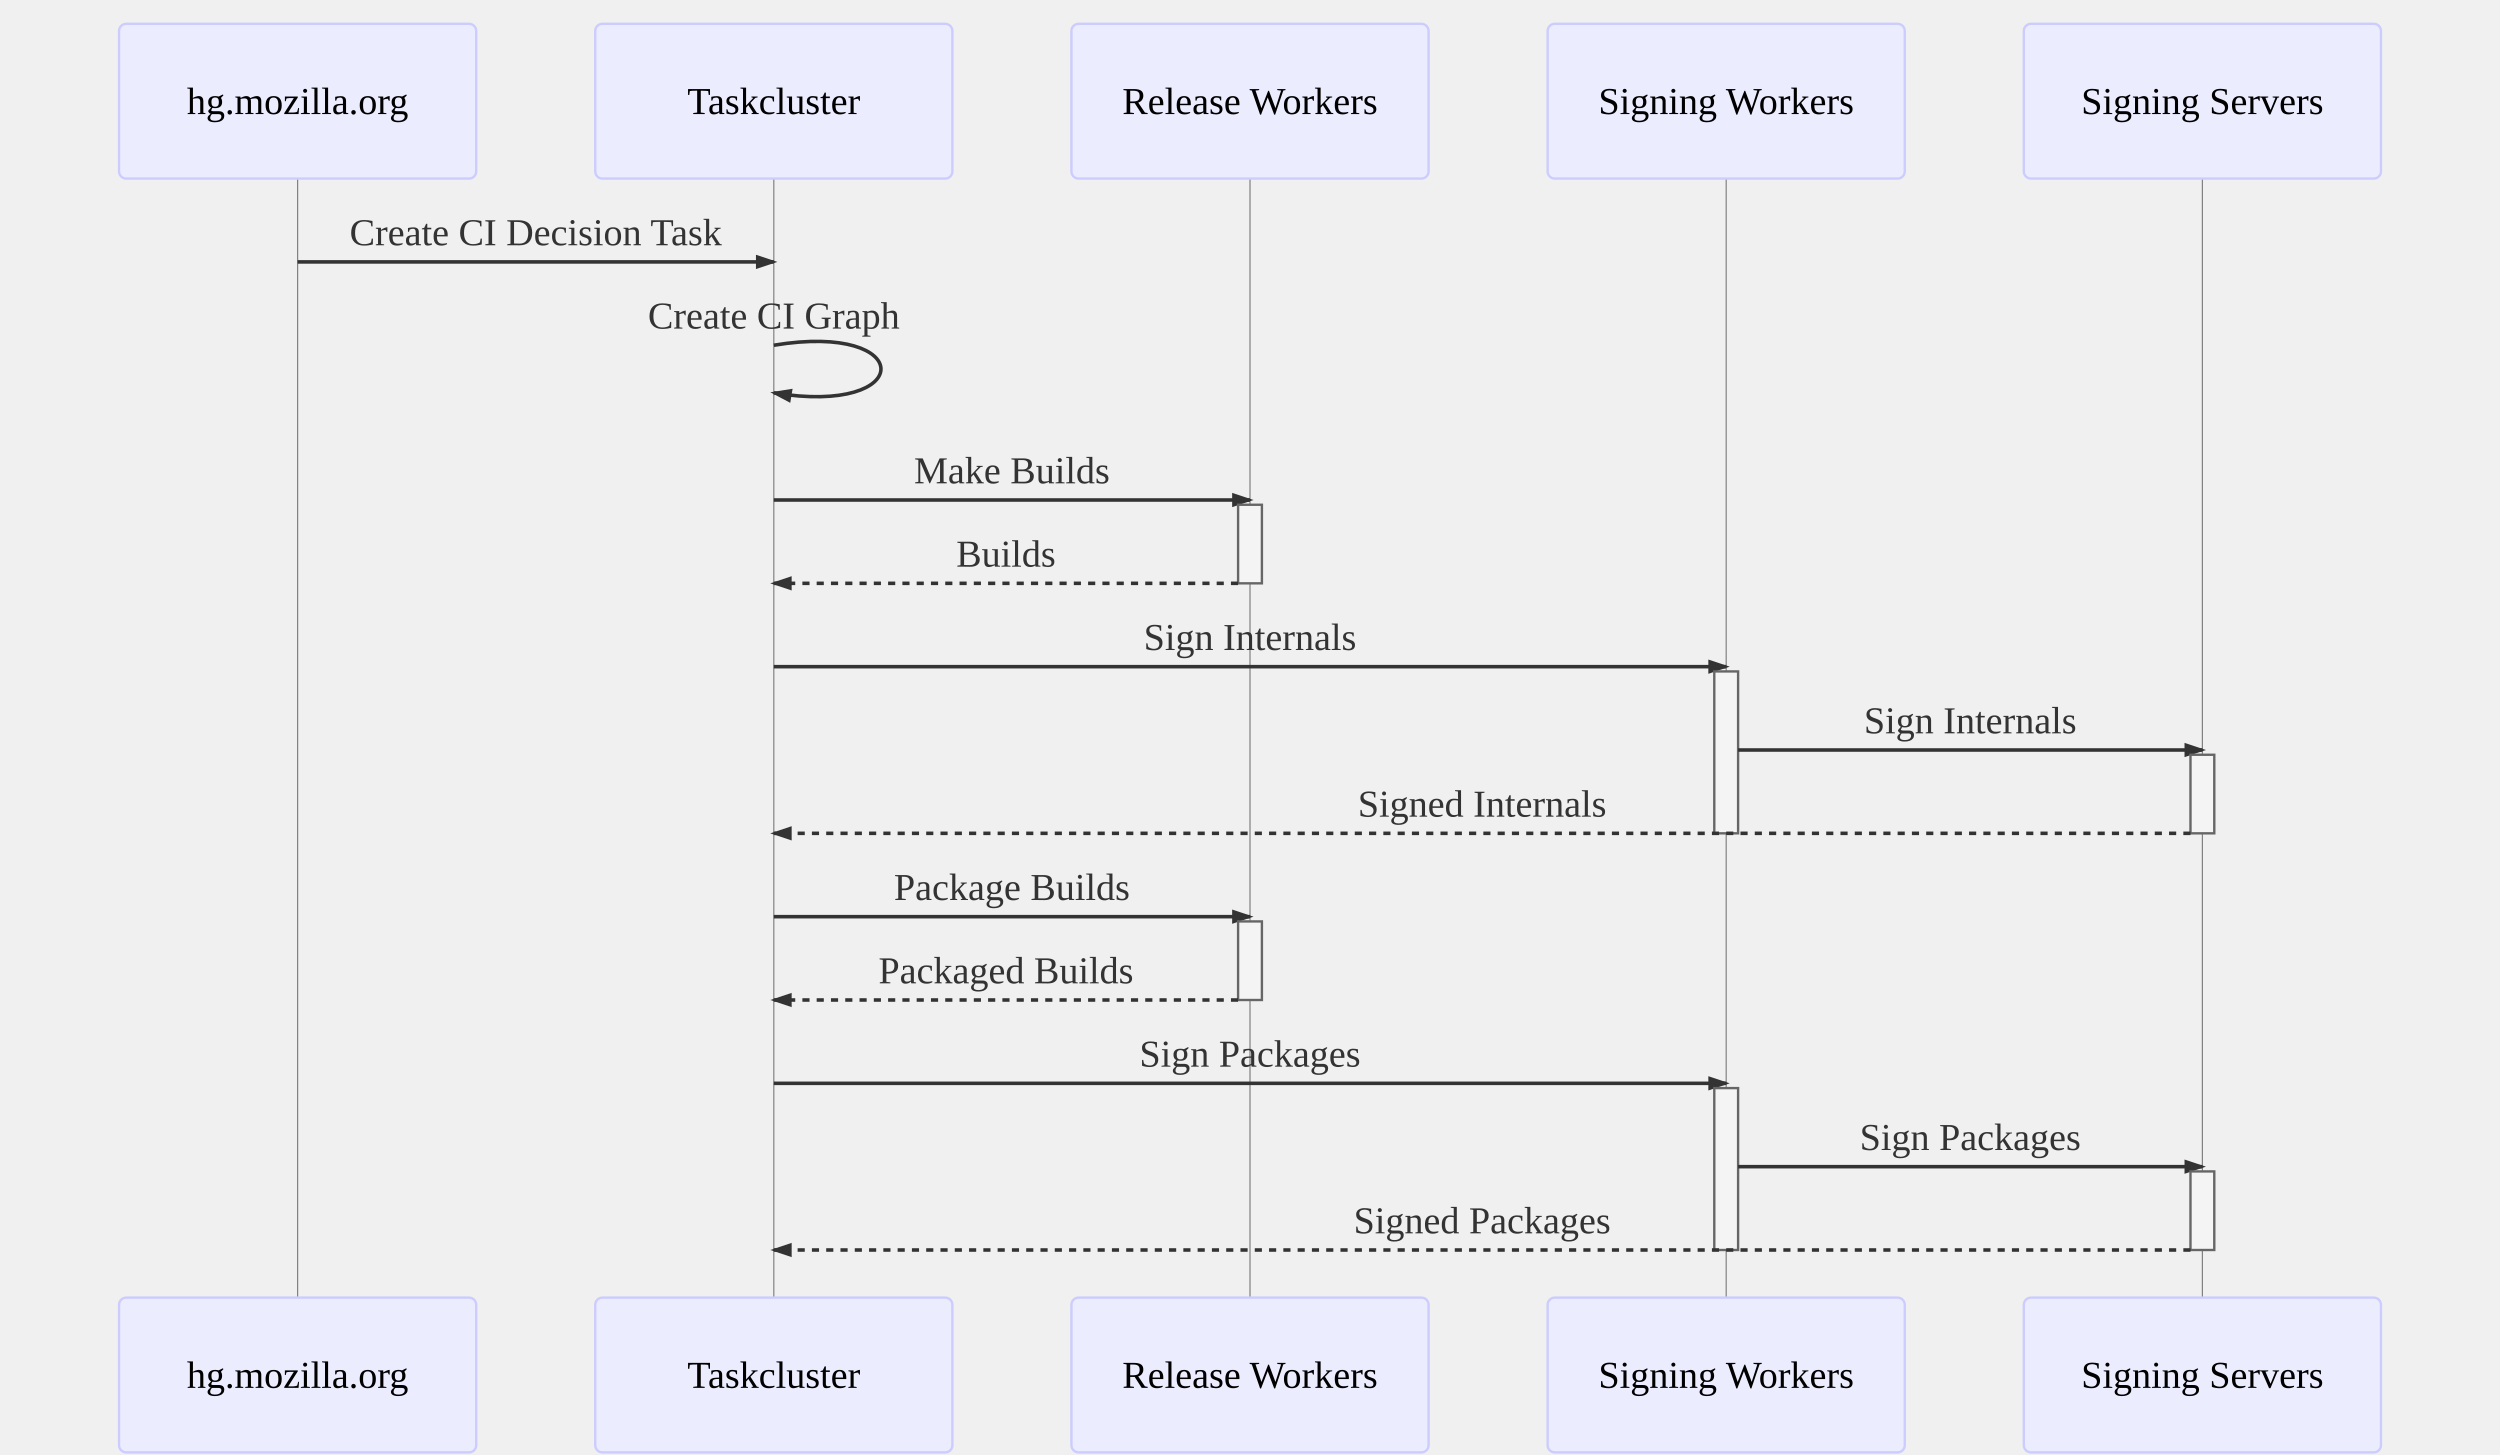
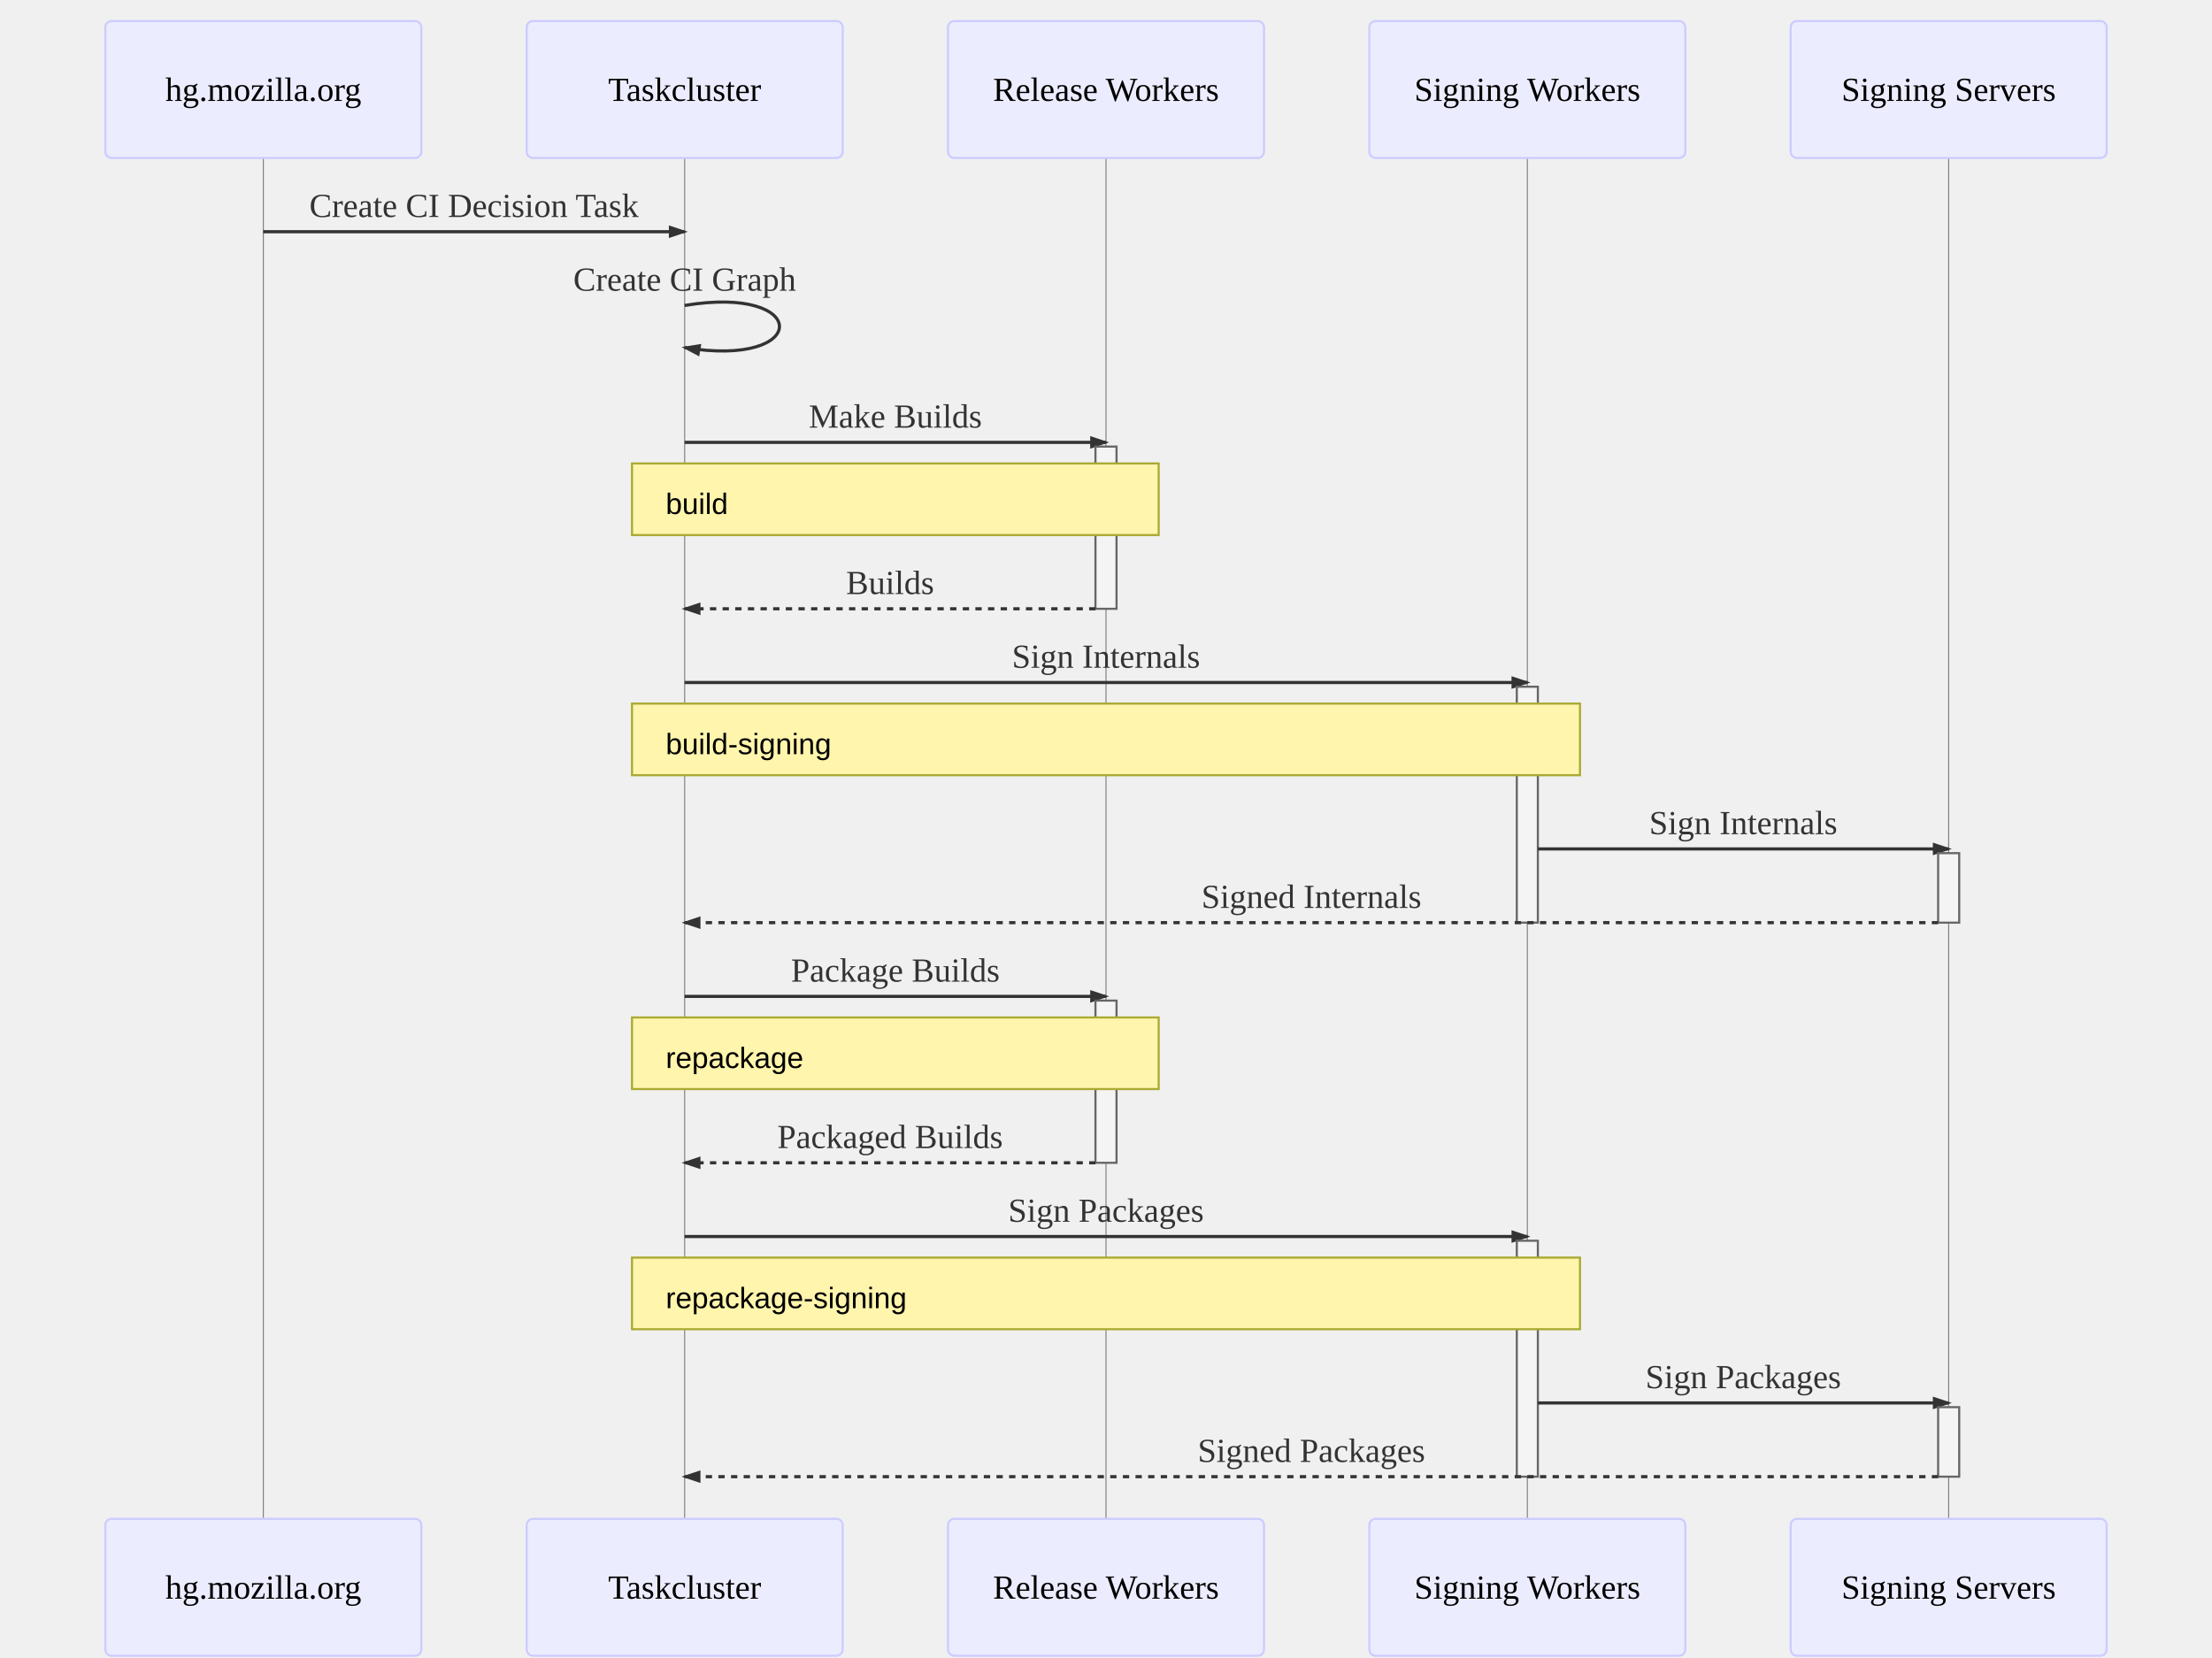
- <svg xmlns="http://www.w3.org/2000/svg" id="mermaid-1532963177486" width="100%" height="100%" style="max-width:1050px;" viewBox="-50 -10 1050 611">
-   <style>#mermaid-1532963177486 .label{font-family:trebuchet ms,verdana,arial;color:#333}#mermaid-1532963177486 .node circle,#mermaid-1532963177486 .node ellipse,#mermaid-1532963177486 .node polygon,#mermaid-1532963177486 .node rect{fill:#ececff;stroke:#9370db;stroke-width:1px}#mermaid-1532963177486 .node.clickable{cursor:pointer}#mermaid-1532963177486 .arrowheadPath{fill:#333}#mermaid-1532963177486 .edgePath .path{stroke:#333;stroke-width:1.5px}#mermaid-1532963177486 .edgeLabel{background-color:#e8e8e8}#mermaid-1532963177486 .cluster rect{fill:#ffffde!important;stroke:#aa3!important;stroke-width:1px!important}#mermaid-1532963177486 .cluster text{fill:#333}#mermaid-1532963177486 div.mermaidTooltip{position:absolute;text-align:center;max-width:200px;padding:2px;font-family:trebuchet ms,verdana,arial;font-size:12px;background:#ffffde;border:1px solid #aa3;border-radius:2px;pointer-events:none;z-index:100}#mermaid-1532963177486 .actor{stroke:#ccf;fill:#ececff}#mermaid-1532963177486 text.actor{fill:#000;stroke:none}#mermaid-1532963177486 .actor-line{stroke:grey}#mermaid-1532963177486 .messageLine0{marker-end:"url(#arrowhead)"}#mermaid-1532963177486 .messageLine0,#mermaid-1532963177486 .messageLine1{stroke-width:1.5;stroke-dasharray:"2 2";stroke:#333}#mermaid-1532963177486 #arrowhead{fill:#333}#mermaid-1532963177486 #crosshead path{fill:#333!important;stroke:#333!important}#mermaid-1532963177486 .messageText{fill:#333;stroke:none}#mermaid-1532963177486 .labelBox{stroke:#ccf;fill:#ececff}#mermaid-1532963177486 .labelText,#mermaid-1532963177486 .loopText{fill:#000;stroke:none}#mermaid-1532963177486 .loopLine{stroke-width:2;stroke-dasharray:"2 2";marker-end:"url(#arrowhead)";stroke:#ccf}#mermaid-1532963177486 .note{stroke:#aa3;fill:#fff5ad}#mermaid-1532963177486 .noteText{fill:#000;stroke:none;font-family:trebuchet ms,verdana,arial;font-size:14px}#mermaid-1532963177486 .section{stroke:none;opacity:.2}#mermaid-1532963177486 .section0{fill:rgba(102,102,255,.49)}#mermaid-1532963177486 .section2{fill:#fff400}#mermaid-1532963177486 .section1,#mermaid-1532963177486 .section3{fill:#fff;opacity:.2}#mermaid-1532963177486 .sectionTitle0,#mermaid-1532963177486 .sectionTitle1,#mermaid-1532963177486 .sectionTitle2,#mermaid-1532963177486 .sectionTitle3{fill:#333}#mermaid-1532963177486 .sectionTitle{text-anchor:start;font-size:11px;text-height:14px}#mermaid-1532963177486 .grid .tick{stroke:#d3d3d3;opacity:.3;shape-rendering:crispEdges}#mermaid-1532963177486 .grid path{stroke-width:0}#mermaid-1532963177486 .today{fill:none;stroke:red;stroke-width:2px}#mermaid-1532963177486 .task{stroke-width:2}#mermaid-1532963177486 .taskText{text-anchor:middle;font-size:11px}#mermaid-1532963177486 .taskTextOutsideRight{fill:#000;text-anchor:start;font-size:11px}#mermaid-1532963177486 .taskTextOutsideLeft{fill:#000;text-anchor:end;font-size:11px}#mermaid-1532963177486 .taskText0,#mermaid-1532963177486 .taskText1,#mermaid-1532963177486 .taskText2,#mermaid-1532963177486 .taskText3{fill:#fff}#mermaid-1532963177486 .task0,#mermaid-1532963177486 .task1,#mermaid-1532963177486 .task2,#mermaid-1532963177486 .task3{fill:#8a90dd;stroke:#534fbc}#mermaid-1532963177486 .taskTextOutside0,#mermaid-1532963177486 .taskTextOutside1,#mermaid-1532963177486 .taskTextOutside2,#mermaid-1532963177486 .taskTextOutside3{fill:#000}#mermaid-1532963177486 .active0,#mermaid-1532963177486 .active1,#mermaid-1532963177486 .active2,#mermaid-1532963177486 .active3{fill:#bfc7ff;stroke:#534fbc}#mermaid-1532963177486 .activeText0,#mermaid-1532963177486 .activeText1,#mermaid-1532963177486 .activeText2,#mermaid-1532963177486 .activeText3{fill:#000!important}#mermaid-1532963177486 .done0,#mermaid-1532963177486 .done1,#mermaid-1532963177486 .done2,#mermaid-1532963177486 .done3{stroke:grey;fill:#d3d3d3;stroke-width:2}#mermaid-1532963177486 .doneText0,#mermaid-1532963177486 .doneText1,#mermaid-1532963177486 .doneText2,#mermaid-1532963177486 .doneText3{fill:#000!important}#mermaid-1532963177486 .crit0,#mermaid-1532963177486 .crit1,#mermaid-1532963177486 .crit2,#mermaid-1532963177486 .crit3{stroke:#f88;fill:red;stroke-width:2}#mermaid-1532963177486 .activeCrit0,#mermaid-1532963177486 .activeCrit1,#mermaid-1532963177486 .activeCrit2,#mermaid-1532963177486 .activeCrit3{stroke:#f88;fill:#bfc7ff;stroke-width:2}#mermaid-1532963177486 .doneCrit0,#mermaid-1532963177486 .doneCrit1,#mermaid-1532963177486 .doneCrit2,#mermaid-1532963177486 .doneCrit3{stroke:#f88;fill:#d3d3d3;stroke-width:2;cursor:pointer;shape-rendering:crispEdges}#mermaid-1532963177486 .activeCritText0,#mermaid-1532963177486 .activeCritText1,#mermaid-1532963177486 .activeCritText2,#mermaid-1532963177486 .activeCritText3,#mermaid-1532963177486 .doneCritText0,#mermaid-1532963177486 .doneCritText1,#mermaid-1532963177486 .doneCritText2,#mermaid-1532963177486 .doneCritText3{fill:#000!important}#mermaid-1532963177486 .titleText{text-anchor:middle;font-size:18px;fill:#000}#mermaid-1532963177486 g.classGroup text{fill:#9370db;stroke:none;font-family:trebuchet ms,verdana,arial;font-size:10px}#mermaid-1532963177486 g.classGroup rect{fill:#ececff;stroke:#9370db}#mermaid-1532963177486 g.classGroup line{stroke:#9370db;stroke-width:1}#mermaid-1532963177486 .classLabel .box{stroke:none;stroke-width:0;fill:#ececff;opacity:.5}#mermaid-1532963177486 .classLabel .label{fill:#9370db;font-size:10px}#mermaid-1532963177486 .relation{stroke:#9370db;stroke-width:1;fill:none}#mermaid-1532963177486 #compositionEnd,#mermaid-1532963177486 #compositionStart{fill:#9370db;stroke:#9370db;stroke-width:1}#mermaid-1532963177486 #aggregationEnd,#mermaid-1532963177486 #aggregationStart{fill:#ececff;stroke:#9370db;stroke-width:1}#mermaid-1532963177486 #dependencyEnd,#mermaid-1532963177486 #dependencyStart,#mermaid-1532963177486 #extensionEnd,#mermaid-1532963177486 #extensionStart{fill:#9370db;stroke:#9370db;stroke-width:1}#mermaid-1532963177486 .branch-label,#mermaid-1532963177486 .commit-id,#mermaid-1532963177486 .commit-msg{fill:#d3d3d3;color:#d3d3d3}</style>
-   <style>#mermaid-1532963177486 {
+ <svg xmlns="http://www.w3.org/2000/svg" id="mermaid-1533057368040" width="100%" height="100%" style="max-width:1050px;" viewBox="-50 -10 1050 787">
+   <style>#mermaid-1533057368040 .label{font-family:trebuchet ms,verdana,arial;color:#333}#mermaid-1533057368040 .node circle,#mermaid-1533057368040 .node ellipse,#mermaid-1533057368040 .node polygon,#mermaid-1533057368040 .node rect{fill:#ececff;stroke:#9370db;stroke-width:1px}#mermaid-1533057368040 .node.clickable{cursor:pointer}#mermaid-1533057368040 .arrowheadPath{fill:#333}#mermaid-1533057368040 .edgePath .path{stroke:#333;stroke-width:1.5px}#mermaid-1533057368040 .edgeLabel{background-color:#e8e8e8}#mermaid-1533057368040 .cluster rect{fill:#ffffde!important;stroke:#aa3!important;stroke-width:1px!important}#mermaid-1533057368040 .cluster text{fill:#333}#mermaid-1533057368040 div.mermaidTooltip{position:absolute;text-align:center;max-width:200px;padding:2px;font-family:trebuchet ms,verdana,arial;font-size:12px;background:#ffffde;border:1px solid #aa3;border-radius:2px;pointer-events:none;z-index:100}#mermaid-1533057368040 .actor{stroke:#ccf;fill:#ececff}#mermaid-1533057368040 text.actor{fill:#000;stroke:none}#mermaid-1533057368040 .actor-line{stroke:grey}#mermaid-1533057368040 .messageLine0{marker-end:"url(#arrowhead)"}#mermaid-1533057368040 .messageLine0,#mermaid-1533057368040 .messageLine1{stroke-width:1.5;stroke-dasharray:"2 2";stroke:#333}#mermaid-1533057368040 #arrowhead{fill:#333}#mermaid-1533057368040 #crosshead path{fill:#333!important;stroke:#333!important}#mermaid-1533057368040 .messageText{fill:#333;stroke:none}#mermaid-1533057368040 .labelBox{stroke:#ccf;fill:#ececff}#mermaid-1533057368040 .labelText,#mermaid-1533057368040 .loopText{fill:#000;stroke:none}#mermaid-1533057368040 .loopLine{stroke-width:2;stroke-dasharray:"2 2";marker-end:"url(#arrowhead)";stroke:#ccf}#mermaid-1533057368040 .note{stroke:#aa3;fill:#fff5ad}#mermaid-1533057368040 .noteText{fill:#000;stroke:none;font-family:trebuchet ms,verdana,arial;font-size:14px}#mermaid-1533057368040 .section{stroke:none;opacity:.2}#mermaid-1533057368040 .section0{fill:rgba(102,102,255,.49)}#mermaid-1533057368040 .section2{fill:#fff400}#mermaid-1533057368040 .section1,#mermaid-1533057368040 .section3{fill:#fff;opacity:.2}#mermaid-1533057368040 .sectionTitle0,#mermaid-1533057368040 .sectionTitle1,#mermaid-1533057368040 .sectionTitle2,#mermaid-1533057368040 .sectionTitle3{fill:#333}#mermaid-1533057368040 .sectionTitle{text-anchor:start;font-size:11px;text-height:14px}#mermaid-1533057368040 .grid .tick{stroke:#d3d3d3;opacity:.3;shape-rendering:crispEdges}#mermaid-1533057368040 .grid path{stroke-width:0}#mermaid-1533057368040 .today{fill:none;stroke:red;stroke-width:2px}#mermaid-1533057368040 .task{stroke-width:2}#mermaid-1533057368040 .taskText{text-anchor:middle;font-size:11px}#mermaid-1533057368040 .taskTextOutsideRight{fill:#000;text-anchor:start;font-size:11px}#mermaid-1533057368040 .taskTextOutsideLeft{fill:#000;text-anchor:end;font-size:11px}#mermaid-1533057368040 .taskText0,#mermaid-1533057368040 .taskText1,#mermaid-1533057368040 .taskText2,#mermaid-1533057368040 .taskText3{fill:#fff}#mermaid-1533057368040 .task0,#mermaid-1533057368040 .task1,#mermaid-1533057368040 .task2,#mermaid-1533057368040 .task3{fill:#8a90dd;stroke:#534fbc}#mermaid-1533057368040 .taskTextOutside0,#mermaid-1533057368040 .taskTextOutside1,#mermaid-1533057368040 .taskTextOutside2,#mermaid-1533057368040 .taskTextOutside3{fill:#000}#mermaid-1533057368040 .active0,#mermaid-1533057368040 .active1,#mermaid-1533057368040 .active2,#mermaid-1533057368040 .active3{fill:#bfc7ff;stroke:#534fbc}#mermaid-1533057368040 .activeText0,#mermaid-1533057368040 .activeText1,#mermaid-1533057368040 .activeText2,#mermaid-1533057368040 .activeText3{fill:#000!important}#mermaid-1533057368040 .done0,#mermaid-1533057368040 .done1,#mermaid-1533057368040 .done2,#mermaid-1533057368040 .done3{stroke:grey;fill:#d3d3d3;stroke-width:2}#mermaid-1533057368040 .doneText0,#mermaid-1533057368040 .doneText1,#mermaid-1533057368040 .doneText2,#mermaid-1533057368040 .doneText3{fill:#000!important}#mermaid-1533057368040 .crit0,#mermaid-1533057368040 .crit1,#mermaid-1533057368040 .crit2,#mermaid-1533057368040 .crit3{stroke:#f88;fill:red;stroke-width:2}#mermaid-1533057368040 .activeCrit0,#mermaid-1533057368040 .activeCrit1,#mermaid-1533057368040 .activeCrit2,#mermaid-1533057368040 .activeCrit3{stroke:#f88;fill:#bfc7ff;stroke-width:2}#mermaid-1533057368040 .doneCrit0,#mermaid-1533057368040 .doneCrit1,#mermaid-1533057368040 .doneCrit2,#mermaid-1533057368040 .doneCrit3{stroke:#f88;fill:#d3d3d3;stroke-width:2;cursor:pointer;shape-rendering:crispEdges}#mermaid-1533057368040 .activeCritText0,#mermaid-1533057368040 .activeCritText1,#mermaid-1533057368040 .activeCritText2,#mermaid-1533057368040 .activeCritText3,#mermaid-1533057368040 .doneCritText0,#mermaid-1533057368040 .doneCritText1,#mermaid-1533057368040 .doneCritText2,#mermaid-1533057368040 .doneCritText3{fill:#000!important}#mermaid-1533057368040 .titleText{text-anchor:middle;font-size:18px;fill:#000}#mermaid-1533057368040 g.classGroup text{fill:#9370db;stroke:none;font-family:trebuchet ms,verdana,arial;font-size:10px}#mermaid-1533057368040 g.classGroup rect{fill:#ececff;stroke:#9370db}#mermaid-1533057368040 g.classGroup line{stroke:#9370db;stroke-width:1}#mermaid-1533057368040 .classLabel .box{stroke:none;stroke-width:0;fill:#ececff;opacity:.5}#mermaid-1533057368040 .classLabel .label{fill:#9370db;font-size:10px}#mermaid-1533057368040 .relation{stroke:#9370db;stroke-width:1;fill:none}#mermaid-1533057368040 #compositionEnd,#mermaid-1533057368040 #compositionStart{fill:#9370db;stroke:#9370db;stroke-width:1}#mermaid-1533057368040 #aggregationEnd,#mermaid-1533057368040 #aggregationStart{fill:#ececff;stroke:#9370db;stroke-width:1}#mermaid-1533057368040 #dependencyEnd,#mermaid-1533057368040 #dependencyStart,#mermaid-1533057368040 #extensionEnd,#mermaid-1533057368040 #extensionStart{fill:#9370db;stroke:#9370db;stroke-width:1}#mermaid-1533057368040 .branch-label,#mermaid-1533057368040 .commit-id,#mermaid-1533057368040 .commit-msg{fill:#d3d3d3;color:#d3d3d3}</style>
+   <style>#mermaid-1533057368040 {
    color: rgb(0, 0, 0);
    font: normal normal 400 normal 16px / normal "Times New Roman";
  }</style>
  <g />
  <g>
-     <line id="actor0" x1="75" y1="5" x2="75" y2="600" class="actor-line" stroke-width="0.5px" stroke="#999" />
+     <line id="actor0" x1="75" y1="5" x2="75" y2="776" class="actor-line" stroke-width="0.5px" stroke="#999" />
    <rect x="0" y="0" fill="#eaeaea" stroke="#666" width="150" height="65" rx="3" ry="3" class="actor" />
    <text x="75" y="32.5" dominant-baseline="central" alignment-baseline="central" class="actor" style="text-anchor: middle;">
      <tspan x="75" dy="0">hg.mozilla.org</tspan>
    </text>
  </g>
  <g>
-     <line id="actor1" x1="275" y1="5" x2="275" y2="600" class="actor-line" stroke-width="0.5px" stroke="#999" />
+     <line id="actor1" x1="275" y1="5" x2="275" y2="776" class="actor-line" stroke-width="0.5px" stroke="#999" />
    <rect x="200" y="0" fill="#eaeaea" stroke="#666" width="150" height="65" rx="3" ry="3" class="actor" />
    <text x="275" y="32.5" dominant-baseline="central" alignment-baseline="central" class="actor" style="text-anchor: middle;">
      <tspan x="275" dy="0">Taskcluster</tspan>
    </text>
  </g>
  <g>
-     <line id="actor2" x1="475" y1="5" x2="475" y2="600" class="actor-line" stroke-width="0.5px" stroke="#999" />
+     <line id="actor2" x1="475" y1="5" x2="475" y2="776" class="actor-line" stroke-width="0.5px" stroke="#999" />
    <rect x="400" y="0" fill="#eaeaea" stroke="#666" width="150" height="65" rx="3" ry="3" class="actor" />
    <text x="475" y="32.5" dominant-baseline="central" alignment-baseline="central" class="actor" style="text-anchor: middle;">
      <tspan x="475" dy="0">Release Workers</tspan>
    </text>
  </g>
  <g>
-     <line id="actor3" x1="675" y1="5" x2="675" y2="600" class="actor-line" stroke-width="0.5px" stroke="#999" />
+     <line id="actor3" x1="675" y1="5" x2="675" y2="776" class="actor-line" stroke-width="0.5px" stroke="#999" />
    <rect x="600" y="0" fill="#eaeaea" stroke="#666" width="150" height="65" rx="3" ry="3" class="actor" />
    <text x="675" y="32.5" dominant-baseline="central" alignment-baseline="central" class="actor" style="text-anchor: middle;">
      <tspan x="675" dy="0">Signing Workers</tspan>
    </text>
  </g>
  <g>
-     <line id="actor4" x1="875" y1="5" x2="875" y2="600" class="actor-line" stroke-width="0.5px" stroke="#999" />
+     <line id="actor4" x1="875" y1="5" x2="875" y2="776" class="actor-line" stroke-width="0.5px" stroke="#999" />
    <rect x="800" y="0" fill="#eaeaea" stroke="#666" width="150" height="65" rx="3" ry="3" class="actor" />
    <text x="875" y="32.5" dominant-baseline="central" alignment-baseline="central" class="actor" style="text-anchor: middle;">
      <tspan x="875" dy="0">Signing Servers</tspan>
    </text>
  </g>
  <defs>
    <marker id="arrowhead" refX="5" refY="2" markerWidth="6" markerHeight="4" orient="auto">
      <path d="M 0,0 V 4 L6,2 Z" />
    </marker>
  </defs>
  <defs>
    <marker id="crosshead" markerWidth="15" markerHeight="8" orient="auto" refX="16" refY="4">
      <path fill="black" stroke="#000000" stroke-width="1px" d="M 9,2 V 6 L16,4 Z" style="stroke-dasharray: 0, 0;" />
      <path fill="none" stroke="#000000" stroke-width="1px" d="M 0,1 L 6,7 M 6,1 L 0,7" style="stroke-dasharray: 0, 0;" />
    </marker>
  </defs>
  <g>
    <text x="175" y="93" class="messageText" style="text-anchor: middle;">Create CI Decision Task</text>
    <line x1="75" y1="100" x2="275" y2="100" class="messageLine0" stroke-width="2" stroke="black" marker-end="url(#arrowhead)" style="fill: none;" />
  </g>
  <g>
    <text x="275" y="128" class="messageText" style="text-anchor: middle;">Create CI Graph</text>
    <path d="M 275,135 C 335,125 335,165 275,155" class="messageLine0" stroke-width="2" stroke="black" marker-end="url(#arrowhead)" style="fill: none;" />
  </g>
  <g>
    <text x="375" y="193" class="messageText" style="text-anchor: middle;">Make Builds</text>
    <line x1="275" y1="200" x2="475" y2="200" class="messageLine0" stroke-width="2" stroke="black" marker-end="url(#arrowhead)" style="fill: none;" />
  </g>
  <g>
-     <rect x="470" y="202" fill="#f4f4f4" stroke="#666" width="10" height="33" rx="0" ry="0" />
+     <rect x="470" y="202" fill="#f4f4f4" stroke="#666" width="10" height="77" rx="0" ry="0" />
  </g>
  <g>
-     <text x="372.5" y="228" class="messageText" style="text-anchor: middle;">Builds</text>
-     <line x1="470" y1="235" x2="275" y2="235" class="messageLine1" stroke-width="2" stroke="black" marker-end="url(#arrowhead)" style="stroke-dasharray: 3, 3; fill: none;" />
+     <rect x="250" y="210" fill="#EDF2AE" stroke="#666" width="250" height="34" rx="0" ry="0" class="note" />
+     <text x="246" y="234" fill="black" class="noteText">
+       <tspan x="266" fill="black">build</tspan>
+     </text>
  </g>
  <g>
-     <text x="475" y="263" class="messageText" style="text-anchor: middle;">Sign Internals</text>
-     <line x1="275" y1="270" x2="675" y2="270" class="messageLine0" stroke-width="2" stroke="black" marker-end="url(#arrowhead)" style="fill: none;" />
+     <text x="372.5" y="272" class="messageText" style="text-anchor: middle;">Builds</text>
+     <line x1="470" y1="279" x2="275" y2="279" class="messageLine1" stroke-width="2" stroke="black" marker-end="url(#arrowhead)" style="stroke-dasharray: 3, 3; fill: none;" />
  </g>
  <g>
-     <rect x="670" y="272" fill="#f4f4f4" stroke="#666" width="10" height="68" rx="0" ry="0" />
+     <text x="475" y="307" class="messageText" style="text-anchor: middle;">Sign Internals</text>
+     <line x1="275" y1="314" x2="675" y2="314" class="messageLine0" stroke-width="2" stroke="black" marker-end="url(#arrowhead)" style="fill: none;" />
  </g>
  <g>
-     <text x="777.5" y="298" class="messageText" style="text-anchor: middle;">Sign Internals</text>
-     <line x1="680" y1="305" x2="875" y2="305" class="messageLine0" stroke-width="2" stroke="black" marker-end="url(#arrowhead)" style="fill: none;" />
+     <rect x="670" y="316" fill="#f4f4f4" stroke="#666" width="10" height="112" rx="0" ry="0" />
  </g>
  <g>
-     <rect x="870" y="307" fill="#f4f4f4" stroke="#666" width="10" height="33" rx="0" ry="0" />
+     <rect x="250" y="324" fill="#EDF2AE" stroke="#666" width="450" height="34" rx="0" ry="0" class="note" />
+     <text x="246" y="348" fill="black" class="noteText">
+       <tspan x="266" fill="black">build-signing</tspan>
+     </text>
  </g>
  <g>
-     <text x="572.5" y="333" class="messageText" style="text-anchor: middle;">Signed Internals</text>
-     <line x1="870" y1="340" x2="275" y2="340" class="messageLine1" stroke-width="2" stroke="black" marker-end="url(#arrowhead)" style="stroke-dasharray: 3, 3; fill: none;" />
+     <text x="777.5" y="386" class="messageText" style="text-anchor: middle;">Sign Internals</text>
+     <line x1="680" y1="393" x2="875" y2="393" class="messageLine0" stroke-width="2" stroke="black" marker-end="url(#arrowhead)" style="fill: none;" />
  </g>
  <g>
-     <text x="375" y="368" class="messageText" style="text-anchor: middle;">Package Builds</text>
-     <line x1="275" y1="375" x2="475" y2="375" class="messageLine0" stroke-width="2" stroke="black" marker-end="url(#arrowhead)" style="fill: none;" />
+     <rect x="870" y="395" fill="#f4f4f4" stroke="#666" width="10" height="33" rx="0" ry="0" />
  </g>
  <g>
-     <rect x="470" y="377" fill="#f4f4f4" stroke="#666" width="10" height="33" rx="0" ry="0" />
+     <text x="572.5" y="421" class="messageText" style="text-anchor: middle;">Signed Internals</text>
+     <line x1="870" y1="428" x2="275" y2="428" class="messageLine1" stroke-width="2" stroke="black" marker-end="url(#arrowhead)" style="stroke-dasharray: 3, 3; fill: none;" />
  </g>
  <g>
-     <text x="372.5" y="403" class="messageText" style="text-anchor: middle;">Packaged Builds</text>
-     <line x1="470" y1="410" x2="275" y2="410" class="messageLine1" stroke-width="2" stroke="black" marker-end="url(#arrowhead)" style="stroke-dasharray: 3, 3; fill: none;" />
+     <text x="375" y="456" class="messageText" style="text-anchor: middle;">Package Builds</text>
+     <line x1="275" y1="463" x2="475" y2="463" class="messageLine0" stroke-width="2" stroke="black" marker-end="url(#arrowhead)" style="fill: none;" />
  </g>
  <g>
-     <text x="475" y="438" class="messageText" style="text-anchor: middle;">Sign Packages</text>
-     <line x1="275" y1="445" x2="675" y2="445" class="messageLine0" stroke-width="2" stroke="black" marker-end="url(#arrowhead)" style="fill: none;" />
+     <rect x="470" y="465" fill="#f4f4f4" stroke="#666" width="10" height="77" rx="0" ry="0" />
  </g>
  <g>
-     <rect x="670" y="447" fill="#f4f4f4" stroke="#666" width="10" height="68" rx="0" ry="0" />
+     <rect x="250" y="473" fill="#EDF2AE" stroke="#666" width="250" height="34" rx="0" ry="0" class="note" />
+     <text x="246" y="497" fill="black" class="noteText">
+       <tspan x="266" fill="black">repackage</tspan>
+     </text>
  </g>
  <g>
-     <text x="777.5" y="473" class="messageText" style="text-anchor: middle;">Sign Packages</text>
-     <line x1="680" y1="480" x2="875" y2="480" class="messageLine0" stroke-width="2" stroke="black" marker-end="url(#arrowhead)" style="fill: none;" />
+     <text x="372.5" y="535" class="messageText" style="text-anchor: middle;">Packaged Builds</text>
+     <line x1="470" y1="542" x2="275" y2="542" class="messageLine1" stroke-width="2" stroke="black" marker-end="url(#arrowhead)" style="stroke-dasharray: 3, 3; fill: none;" />
  </g>
  <g>
-     <rect x="870" y="482" fill="#f4f4f4" stroke="#666" width="10" height="33" rx="0" ry="0" />
+     <text x="475" y="570" class="messageText" style="text-anchor: middle;">Sign Packages</text>
+     <line x1="275" y1="577" x2="675" y2="577" class="messageLine0" stroke-width="2" stroke="black" marker-end="url(#arrowhead)" style="fill: none;" />
  </g>
  <g>
-     <text x="572.5" y="508" class="messageText" style="text-anchor: middle;">Signed Packages</text>
-     <line x1="870" y1="515" x2="275" y2="515" class="messageLine1" stroke-width="2" stroke="black" marker-end="url(#arrowhead)" style="stroke-dasharray: 3, 3; fill: none;" />
+     <rect x="670" y="579" fill="#f4f4f4" stroke="#666" width="10" height="112" rx="0" ry="0" />
  </g>
  <g>
-     <rect x="0" y="535" fill="#eaeaea" stroke="#666" width="150" height="65" rx="3" ry="3" class="actor" />
-     <text x="75" y="567.5" dominant-baseline="central" alignment-baseline="central" class="actor" style="text-anchor: middle;">
+     <rect x="250" y="587" fill="#EDF2AE" stroke="#666" width="450" height="34" rx="0" ry="0" class="note" />
+     <text x="246" y="611" fill="black" class="noteText">
+       <tspan x="266" fill="black">repackage-signing</tspan>
+     </text>
+   </g>
+   <g>
+     <text x="777.5" y="649" class="messageText" style="text-anchor: middle;">Sign Packages</text>
+     <line x1="680" y1="656" x2="875" y2="656" class="messageLine0" stroke-width="2" stroke="black" marker-end="url(#arrowhead)" style="fill: none;" />
+   </g>
+   <g>
+     <rect x="870" y="658" fill="#f4f4f4" stroke="#666" width="10" height="33" rx="0" ry="0" />
+   </g>
+   <g>
+     <text x="572.5" y="684" class="messageText" style="text-anchor: middle;">Signed Packages</text>
+     <line x1="870" y1="691" x2="275" y2="691" class="messageLine1" stroke-width="2" stroke="black" marker-end="url(#arrowhead)" style="stroke-dasharray: 3, 3; fill: none;" />
+   </g>
+   <g>
+     <rect x="0" y="711" fill="#eaeaea" stroke="#666" width="150" height="65" rx="3" ry="3" class="actor" />
+     <text x="75" y="743.5" dominant-baseline="central" alignment-baseline="central" class="actor" style="text-anchor: middle;">
      <tspan x="75" dy="0">hg.mozilla.org</tspan>
    </text>
  </g>
  <g>
-     <rect x="200" y="535" fill="#eaeaea" stroke="#666" width="150" height="65" rx="3" ry="3" class="actor" />
-     <text x="275" y="567.5" dominant-baseline="central" alignment-baseline="central" class="actor" style="text-anchor: middle;">
+     <rect x="200" y="711" fill="#eaeaea" stroke="#666" width="150" height="65" rx="3" ry="3" class="actor" />
+     <text x="275" y="743.5" dominant-baseline="central" alignment-baseline="central" class="actor" style="text-anchor: middle;">
      <tspan x="275" dy="0">Taskcluster</tspan>
    </text>
  </g>
  <g>
-     <rect x="400" y="535" fill="#eaeaea" stroke="#666" width="150" height="65" rx="3" ry="3" class="actor" />
-     <text x="475" y="567.5" dominant-baseline="central" alignment-baseline="central" class="actor" style="text-anchor: middle;">
+     <rect x="400" y="711" fill="#eaeaea" stroke="#666" width="150" height="65" rx="3" ry="3" class="actor" />
+     <text x="475" y="743.5" dominant-baseline="central" alignment-baseline="central" class="actor" style="text-anchor: middle;">
      <tspan x="475" dy="0">Release Workers</tspan>
    </text>
  </g>
  <g>
-     <rect x="600" y="535" fill="#eaeaea" stroke="#666" width="150" height="65" rx="3" ry="3" class="actor" />
-     <text x="675" y="567.5" dominant-baseline="central" alignment-baseline="central" class="actor" style="text-anchor: middle;">
+     <rect x="600" y="711" fill="#eaeaea" stroke="#666" width="150" height="65" rx="3" ry="3" class="actor" />
+     <text x="675" y="743.5" dominant-baseline="central" alignment-baseline="central" class="actor" style="text-anchor: middle;">
      <tspan x="675" dy="0">Signing Workers</tspan>
    </text>
  </g>
  <g>
-     <rect x="800" y="535" fill="#eaeaea" stroke="#666" width="150" height="65" rx="3" ry="3" class="actor" />
-     <text x="875" y="567.5" dominant-baseline="central" alignment-baseline="central" class="actor" style="text-anchor: middle;">
+     <rect x="800" y="711" fill="#eaeaea" stroke="#666" width="150" height="65" rx="3" ry="3" class="actor" />
+     <text x="875" y="743.5" dominant-baseline="central" alignment-baseline="central" class="actor" style="text-anchor: middle;">
      <tspan x="875" dy="0">Signing Servers</tspan>
    </text>
  </g>
</svg>
